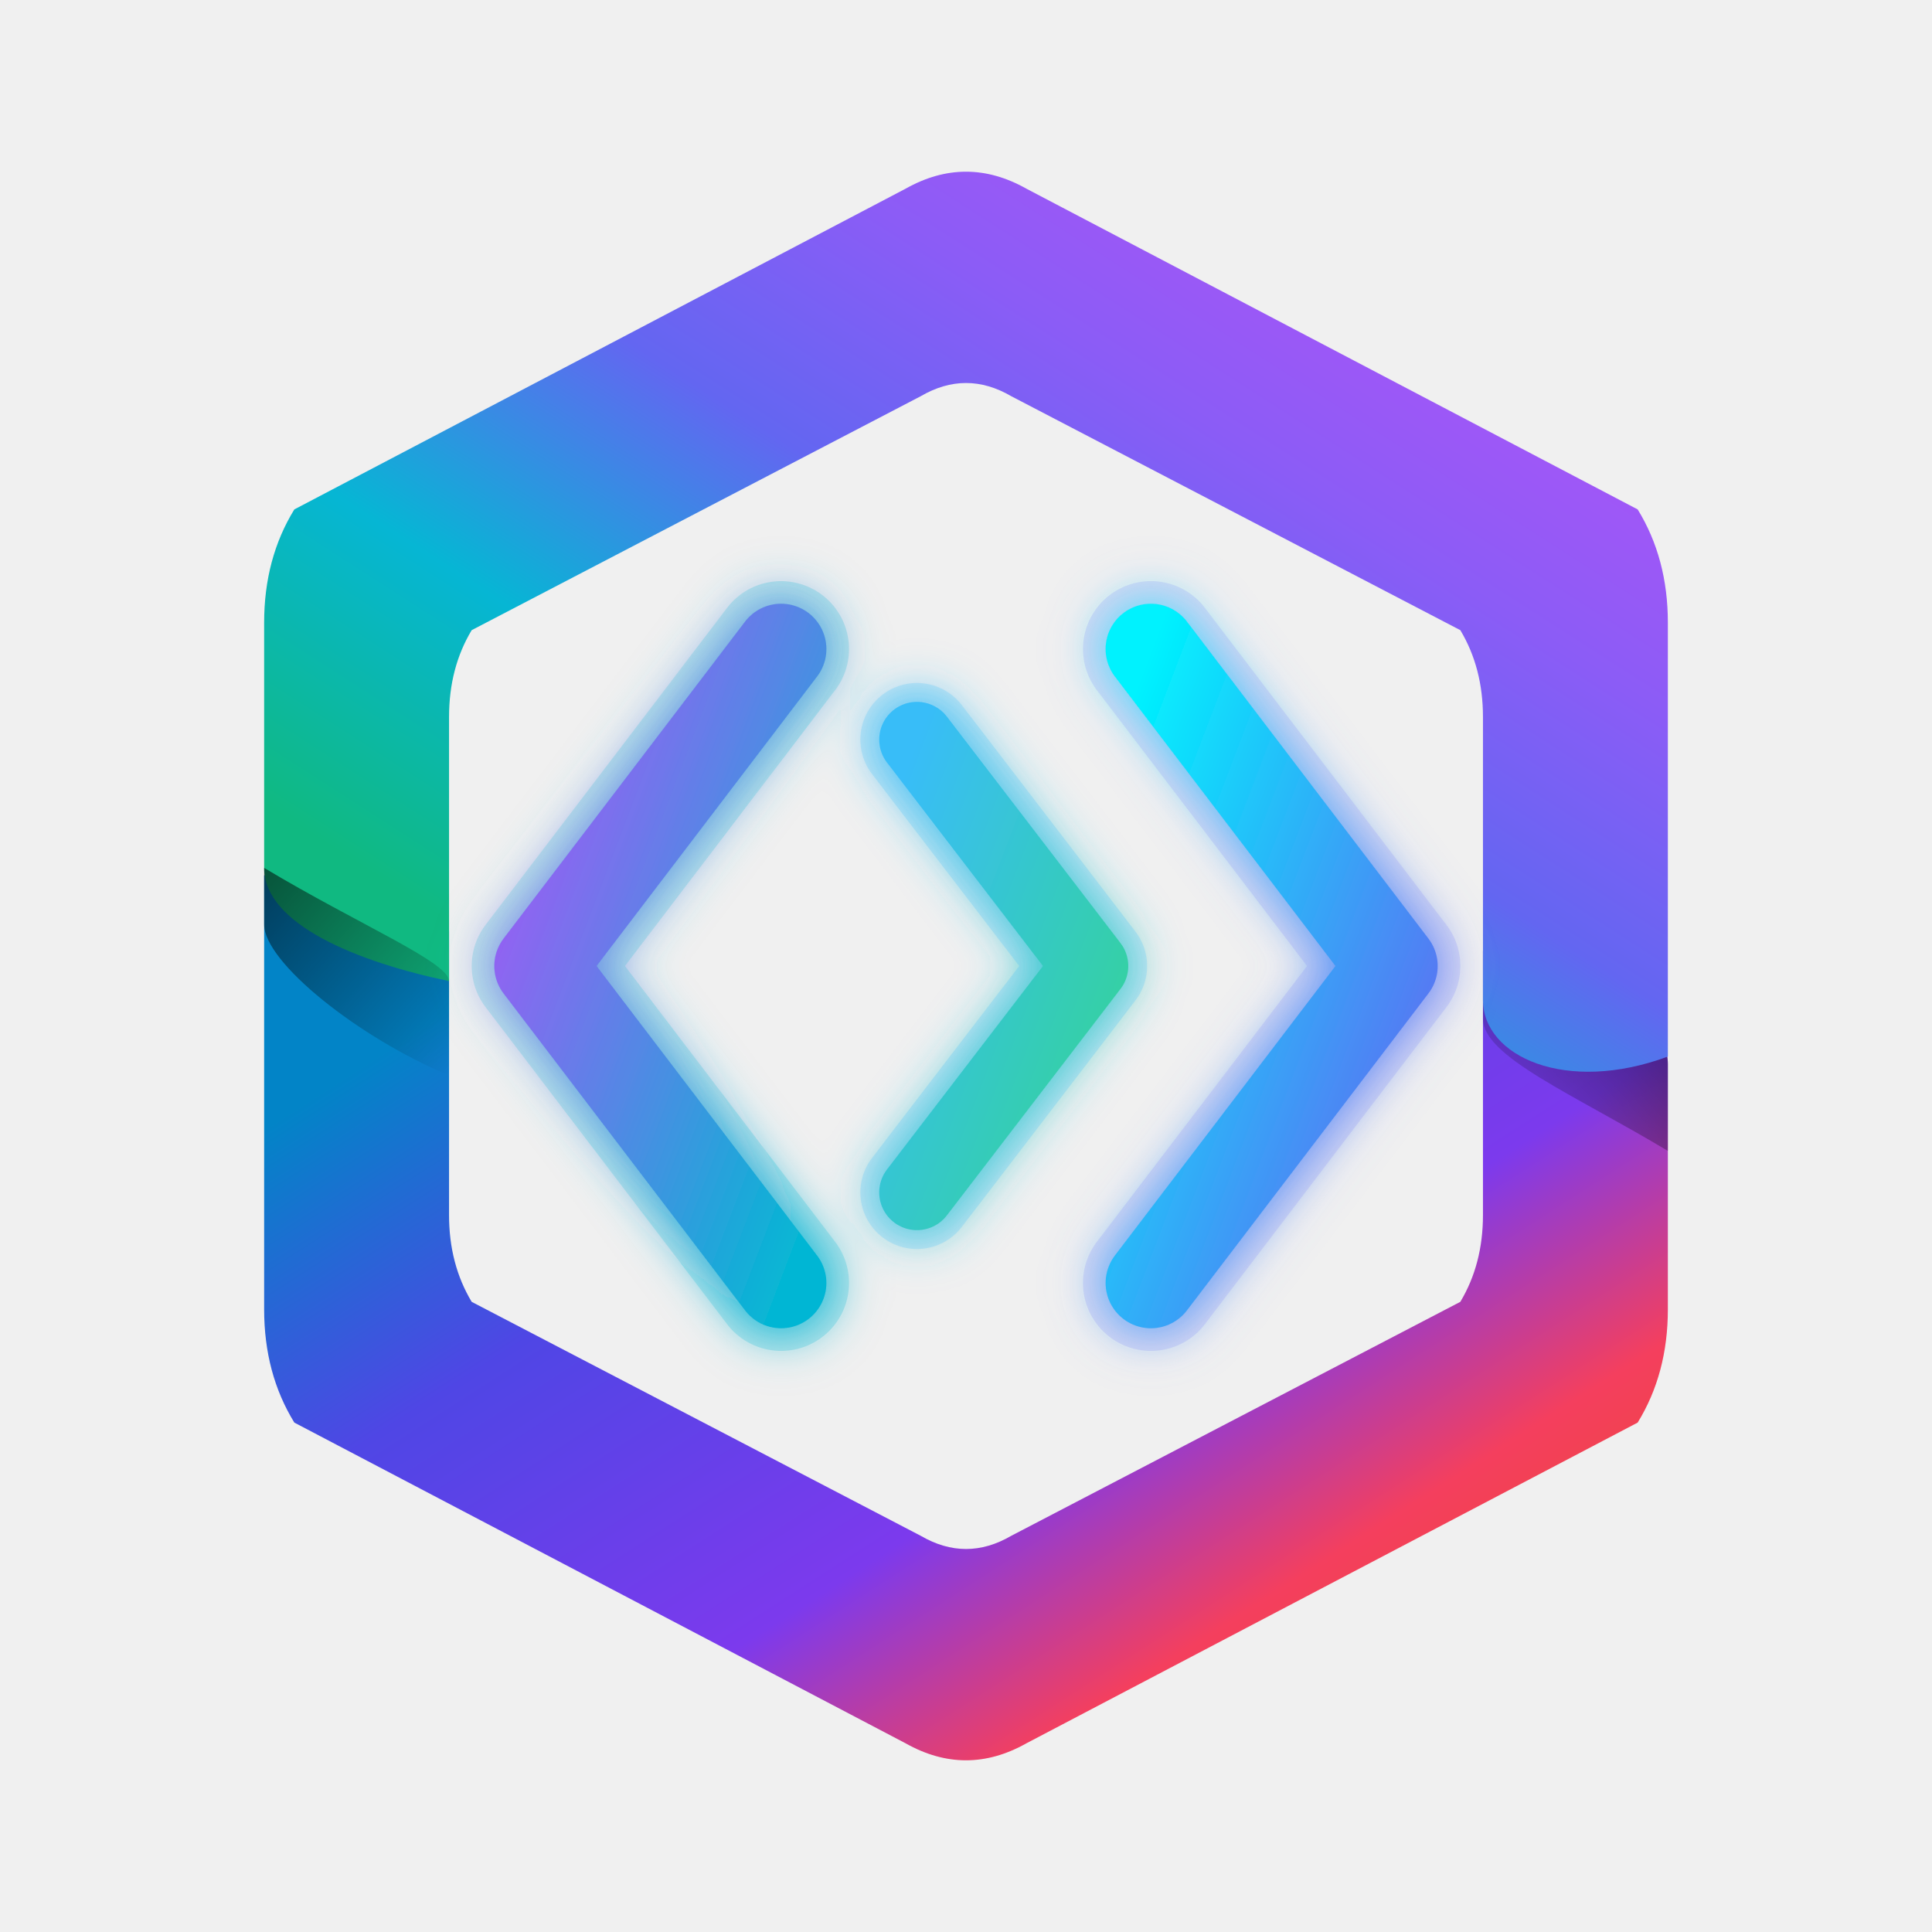
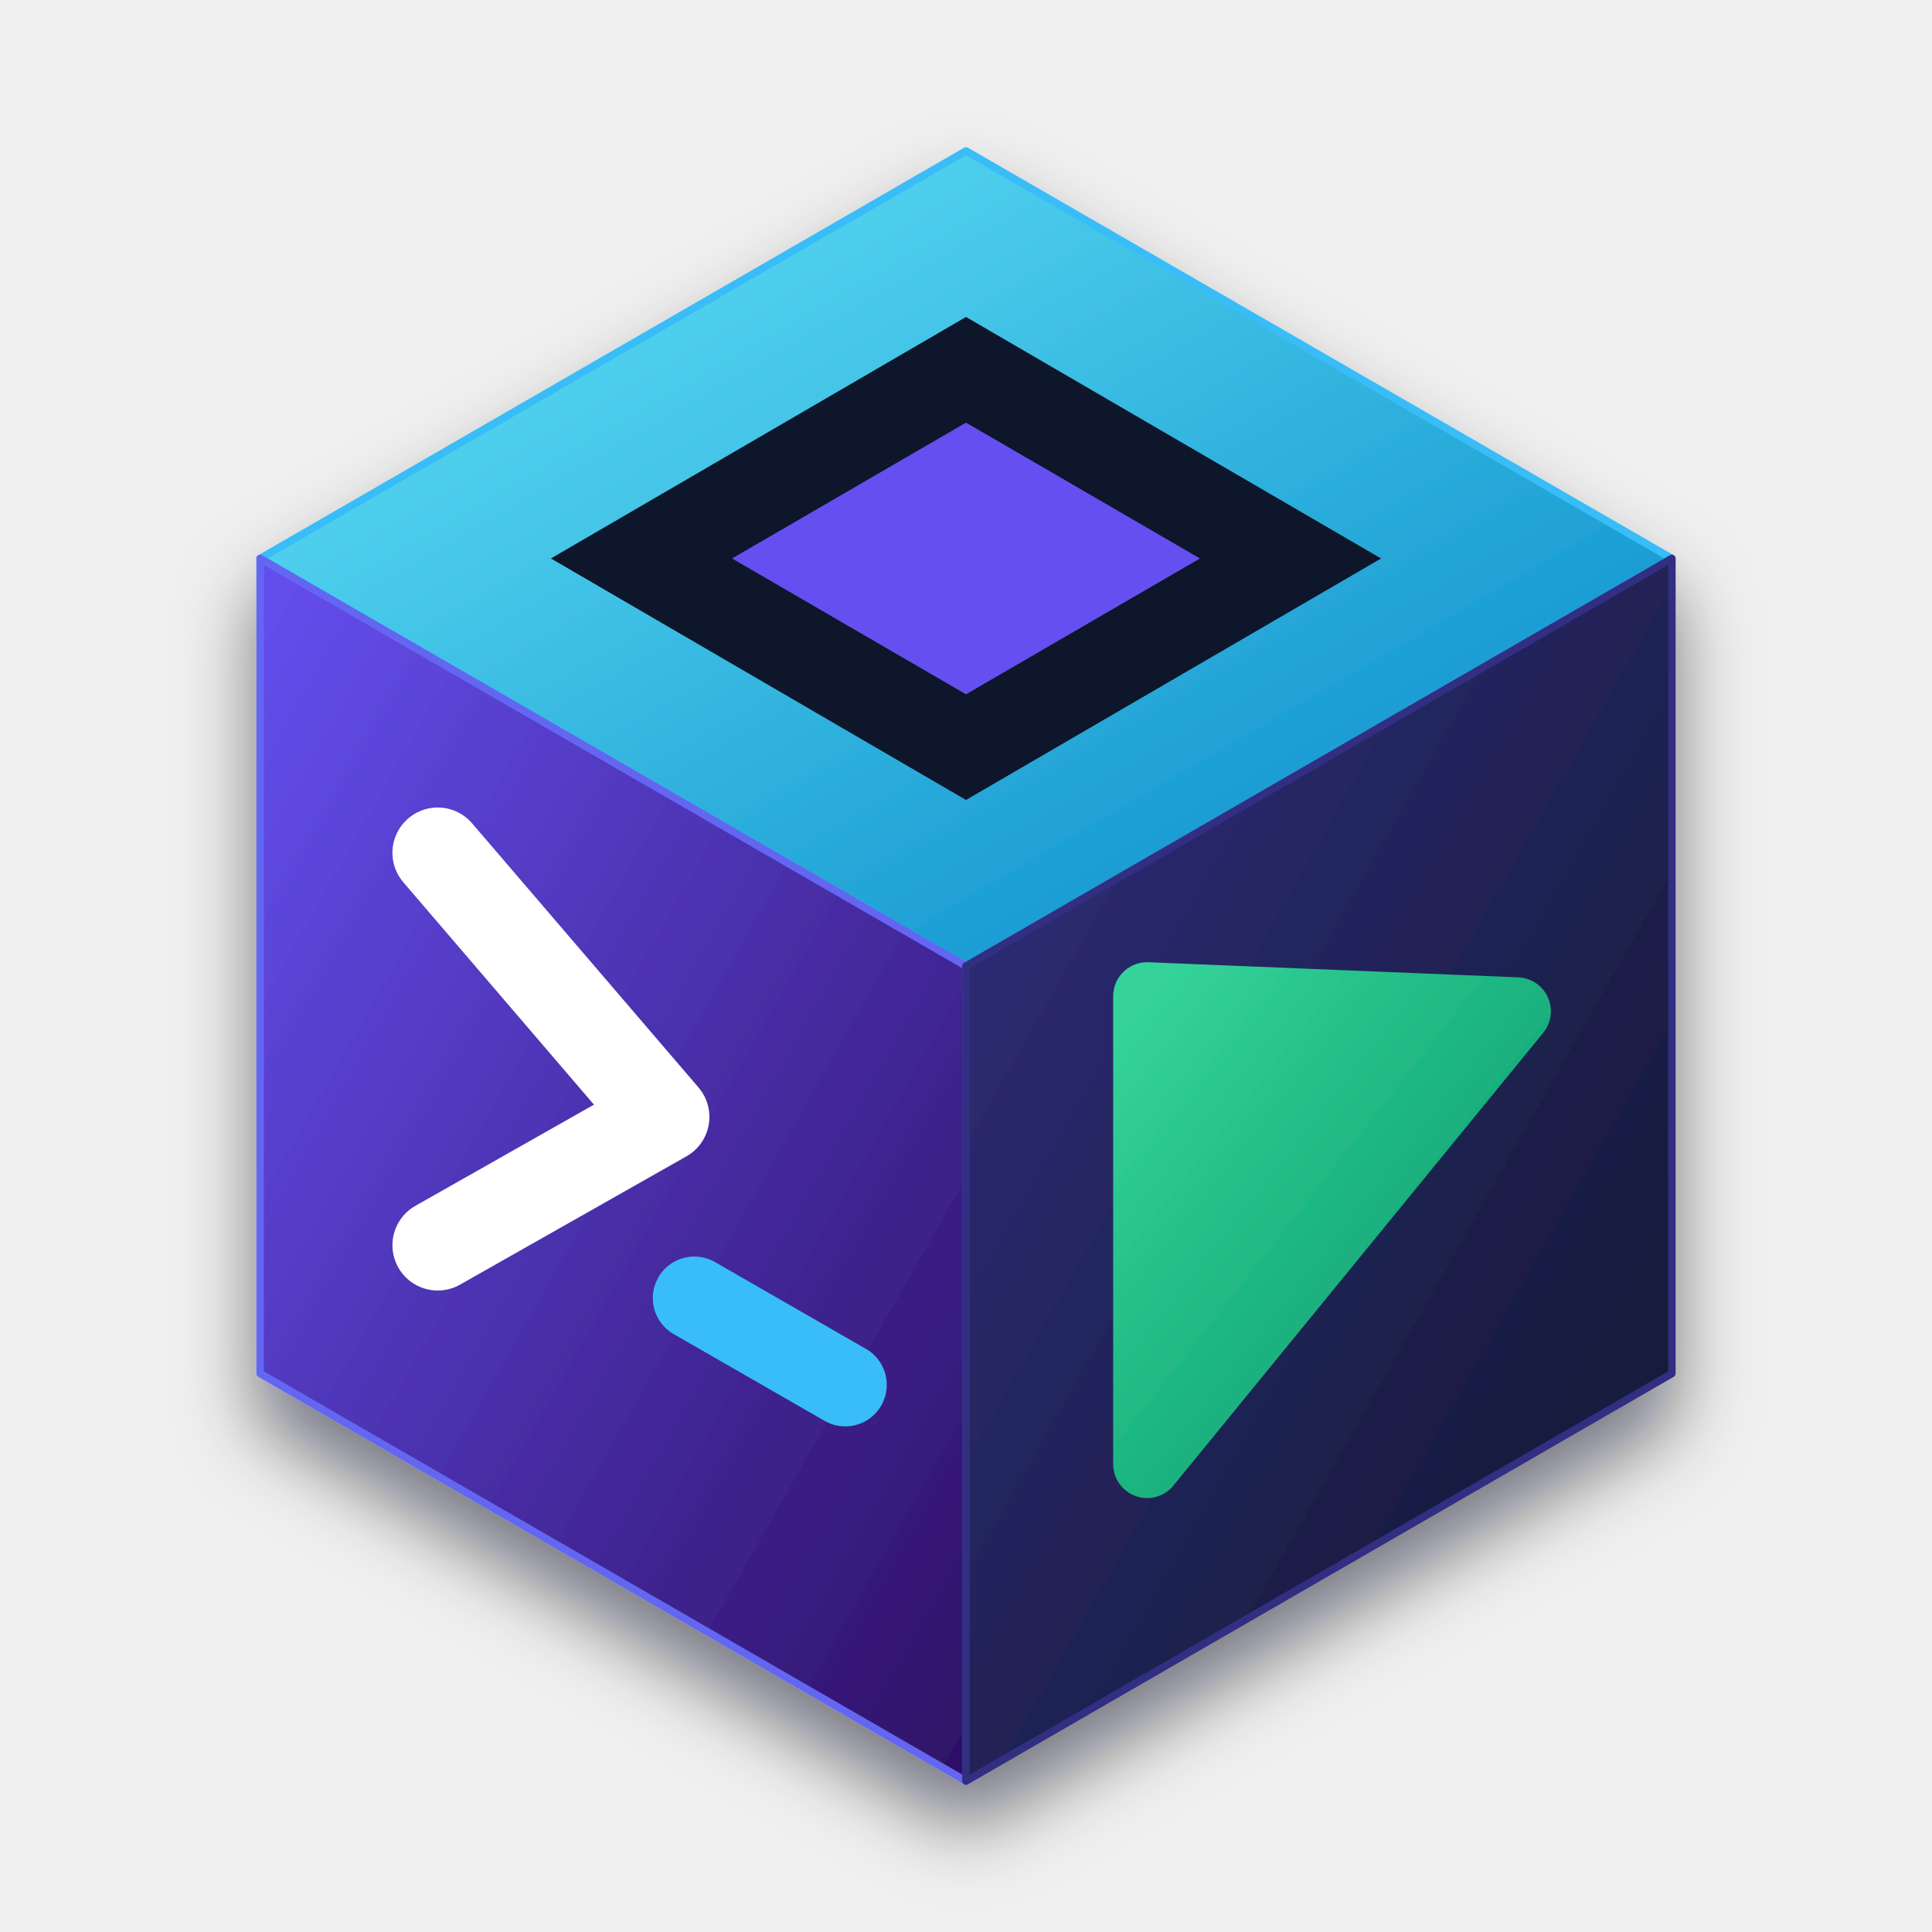
<svg xmlns="http://www.w3.org/2000/svg" viewBox="0 0 512 512" width="100%" height="100%">
  <defs>
-     <linearGradient id="wasm-ribbon-top" x1="15%" y1="85%" x2="85%" y2="15%">
-       <stop offset="0%" stop-color="#10B981" />
-       <stop offset="28%" stop-color="#06B6D4" />
-       <stop offset="55%" stop-color="#6366F1" />
-       <stop offset="78%" stop-color="#8B5CF6" />
-       <stop offset="100%" stop-color="#A855F7" />
+     <linearGradient id="cube-top" x1="0%" y1="0%" x2="100%" y2="100%">
+       <stop offset="0%" stop-color="#67E8F9" />
+       <stop offset="100%" stop-color="#0284C7" />
    </linearGradient>
-     <linearGradient id="wasm-ribbon-bottom" x1="15%" y1="15%" x2="85%" y2="85%">
-       <stop offset="0%" stop-color="#0284C7" />
-       <stop offset="30%" stop-color="#4F46E5" />
-       <stop offset="65%" stop-color="#7C3AED" />
-       <stop offset="88%" stop-color="#F43F5E" />
-       <stop offset="100%" stop-color="#EF4444" />
+     <linearGradient id="cube-left" x1="0%" y1="0%" x2="100%" y2="100%">
+       <stop offset="0%" stop-color="#654FF0" />
+       <stop offset="100%" stop-color="#2E1065" />
    </linearGradient>
-     <linearGradient id="chevron-left" x1="0%" y1="0%" x2="100%" y2="100%">
-       <stop offset="0%" stop-color="#A855F7" />
-       <stop offset="100%" stop-color="#06B6D4" />
+     <linearGradient id="cube-right" x1="0%" y1="0%" x2="100%" y2="100%">
+       <stop offset="0%" stop-color="#312E81" />
+       <stop offset="100%" stop-color="#0F172A" />
    </linearGradient>
-     <linearGradient id="chevron-mid" x1="0%" y1="0%" x2="100%" y2="100%">
-       <stop offset="0%" stop-color="#38BDF8" />
-       <stop offset="100%" stop-color="#34D399" />
+     <linearGradient id="iso-play" x1="0%" y1="0%" x2="100%" y2="100%">
+       <stop offset="0%" stop-color="#34D399" />
+       <stop offset="100%" stop-color="#059669" />
    </linearGradient>
-     <linearGradient id="chevron-right" x1="0%" y1="0%" x2="100%" y2="100%">
-       <stop offset="0%" stop-color="#00F2FE" />
-       <stop offset="100%" stop-color="#6366F1" />
-     </linearGradient>
-     <filter id="glow" x="-20%" y="-20%" width="140%" height="140%">
-       <feGaussianBlur stdDeviation="6" result="blur" />
-       <feComposite in="SourceGraphic" in2="blur" operator="over" />
+     <filter id="cube-drop" x="-15%" y="-15%" width="130%" height="130%">
+       <feDropShadow dx="0" dy="12" stdDeviation="10" flood-color="#020617" flood-opacity="0.5" />
    </filter>
-     <linearGradient id="shadow-left" x1="0%" y1="0%" x2="100%" y2="100%">
-       <stop offset="0%" stop-color="#000000" stop-opacity="0.55" />
-       <stop offset="100%" stop-color="#000000" stop-opacity="0" />
-     </linearGradient>
-     <linearGradient id="shadow-right" x1="100%" y1="0%" x2="0%" y2="100%">
-       <stop offset="0%" stop-color="#000000" stop-opacity="0.55" />
-       <stop offset="100%" stop-color="#000000" stop-opacity="0" />
-     </linearGradient>
  </defs>
-   <g id="wasm-ide-logo">
-     <path d="M 393,252              L 393,322 Q 393,335 387,345              L 268,407 Q 256,414 244,407              L 125,345 Q 119,335 119,322              L 119,247              C 119,232 97,222 70,232              L 70,347 Q 70,364 78,377              L 240,462 Q 256,471 272,462              L 434,377 Q 442,364 442,347              L 442,282              C 442,267 417,257 393,252 Z" fill="url(#wasm-ribbon-bottom)" />
-     <path d="M 393,252 C 417,257 442,267 442,282 L 442,305 C 417,290 393,280 393,270 Z" fill="url(#shadow-right)" />
-     <path d="M 119,260              L 119,190 Q 119,177 125,167              L 244,105 Q 256,98 268,105              L 387,167 Q 393,177 393,190              L 393,265              C 393,280 415,290 442,280              L 442,165 Q 442,148 434,135              L 272,50 Q 256,41 240,50              L 78,135 Q 70,148 70,165              L 70,230              C 70,245 95,255 119,260 Z" fill="url(#wasm-ribbon-top)" />
-     <path d="M 70,230 C 95,245 119,255 119,260 L 119,285 C 95,275 70,255 70,245 Z" fill="url(#shadow-left)" />
-     <g filter="url(#glow)">
-       <path d="M 207 172 L 143 256 L 207 340" fill="none" stroke="#06B6D4" stroke-width="36" stroke-opacity="0.22" stroke-linecap="round" stroke-linejoin="round" />
-       <path d="M 207 172 L 143 256 L 207 340" fill="none" stroke="url(#chevron-left)" stroke-width="24" stroke-linecap="round" stroke-linejoin="round" />
-       <path d="M 243 196 L 289 256 L 243 316" fill="none" stroke="#38BDF8" stroke-width="30" stroke-opacity="0.22" stroke-linecap="round" stroke-linejoin="round" />
-       <path d="M 243 196 L 289 256 L 243 316" fill="none" stroke="url(#chevron-mid)" stroke-width="20" stroke-linecap="round" stroke-linejoin="round" />
-       <path d="M 305 172 L 369 256 L 305 340" fill="none" stroke="#818CF8" stroke-width="36" stroke-opacity="0.22" stroke-linecap="round" stroke-linejoin="round" />
-       <path d="M 305 172 L 369 256 L 305 340" fill="none" stroke="url(#chevron-right)" stroke-width="24" stroke-linecap="round" stroke-linejoin="round" />
-     </g>
+   <g filter="url(#cube-drop)">
+     <polygon points="256,40 443.06,148 256,256 68.94,148" fill="url(#cube-top)" stroke="#38BDF8" stroke-width="2" stroke-linejoin="round" />
+     <polygon points="256,84 366,148 256,212 146,148" fill="#0F172A" />
+     <polygon points="256,112 318,148 256,184 194,148" fill="#654FF0" />
+     <polygon points="68.94,148 256,256 256,472 68.94,364" fill="url(#cube-left)" stroke="#6366F1" stroke-width="2" stroke-linejoin="round" />
+     <path d="M 116,226 L 176,296 L 116,330" fill="none" stroke="#FFFFFF" stroke-width="24" stroke-linecap="round" stroke-linejoin="round" />
+     <line x1="184" y1="344" x2="224" y2="367" stroke="#38BDF8" stroke-width="22" stroke-linecap="round" />
+     <polygon points="256,256 443.06,148 443.06,364 256,472" fill="url(#cube-right)" stroke="#312E81" stroke-width="2" stroke-linejoin="round" />
+     <polygon points="304,264 402,268 304,388" fill="url(#iso-play)" stroke="url(#iso-play)" stroke-width="18" stroke-linejoin="round" />
  </g>
</svg>
